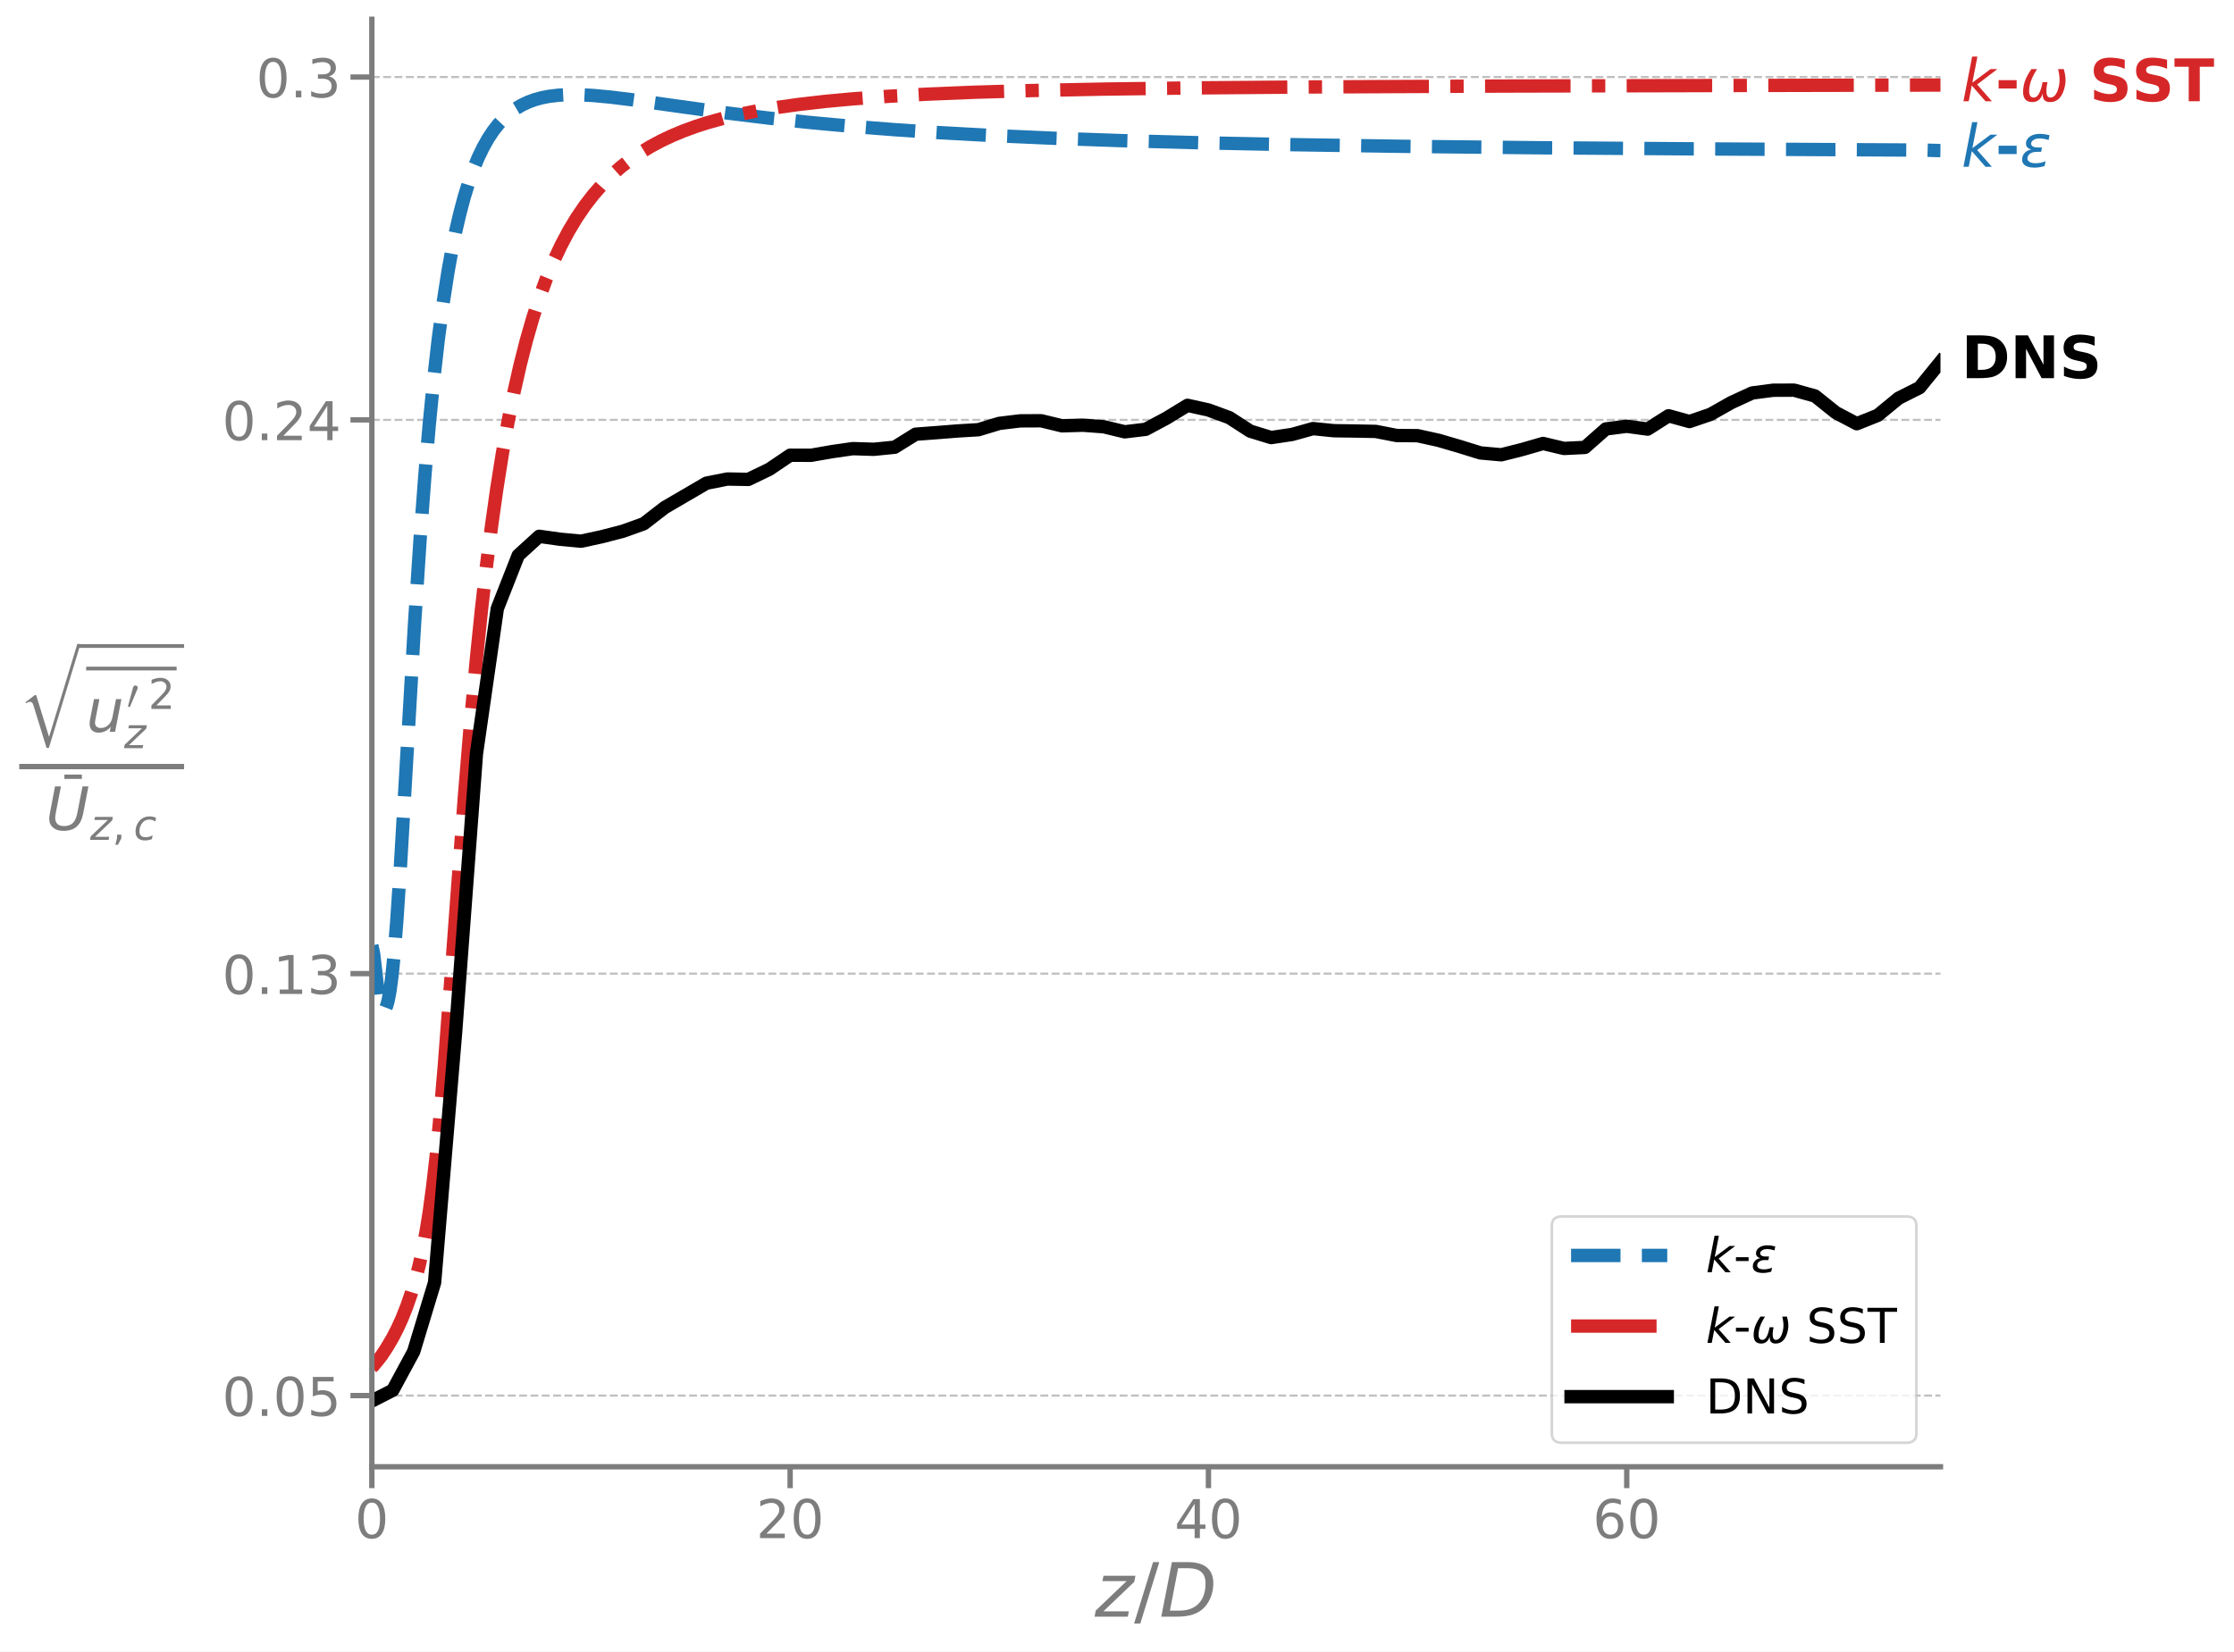
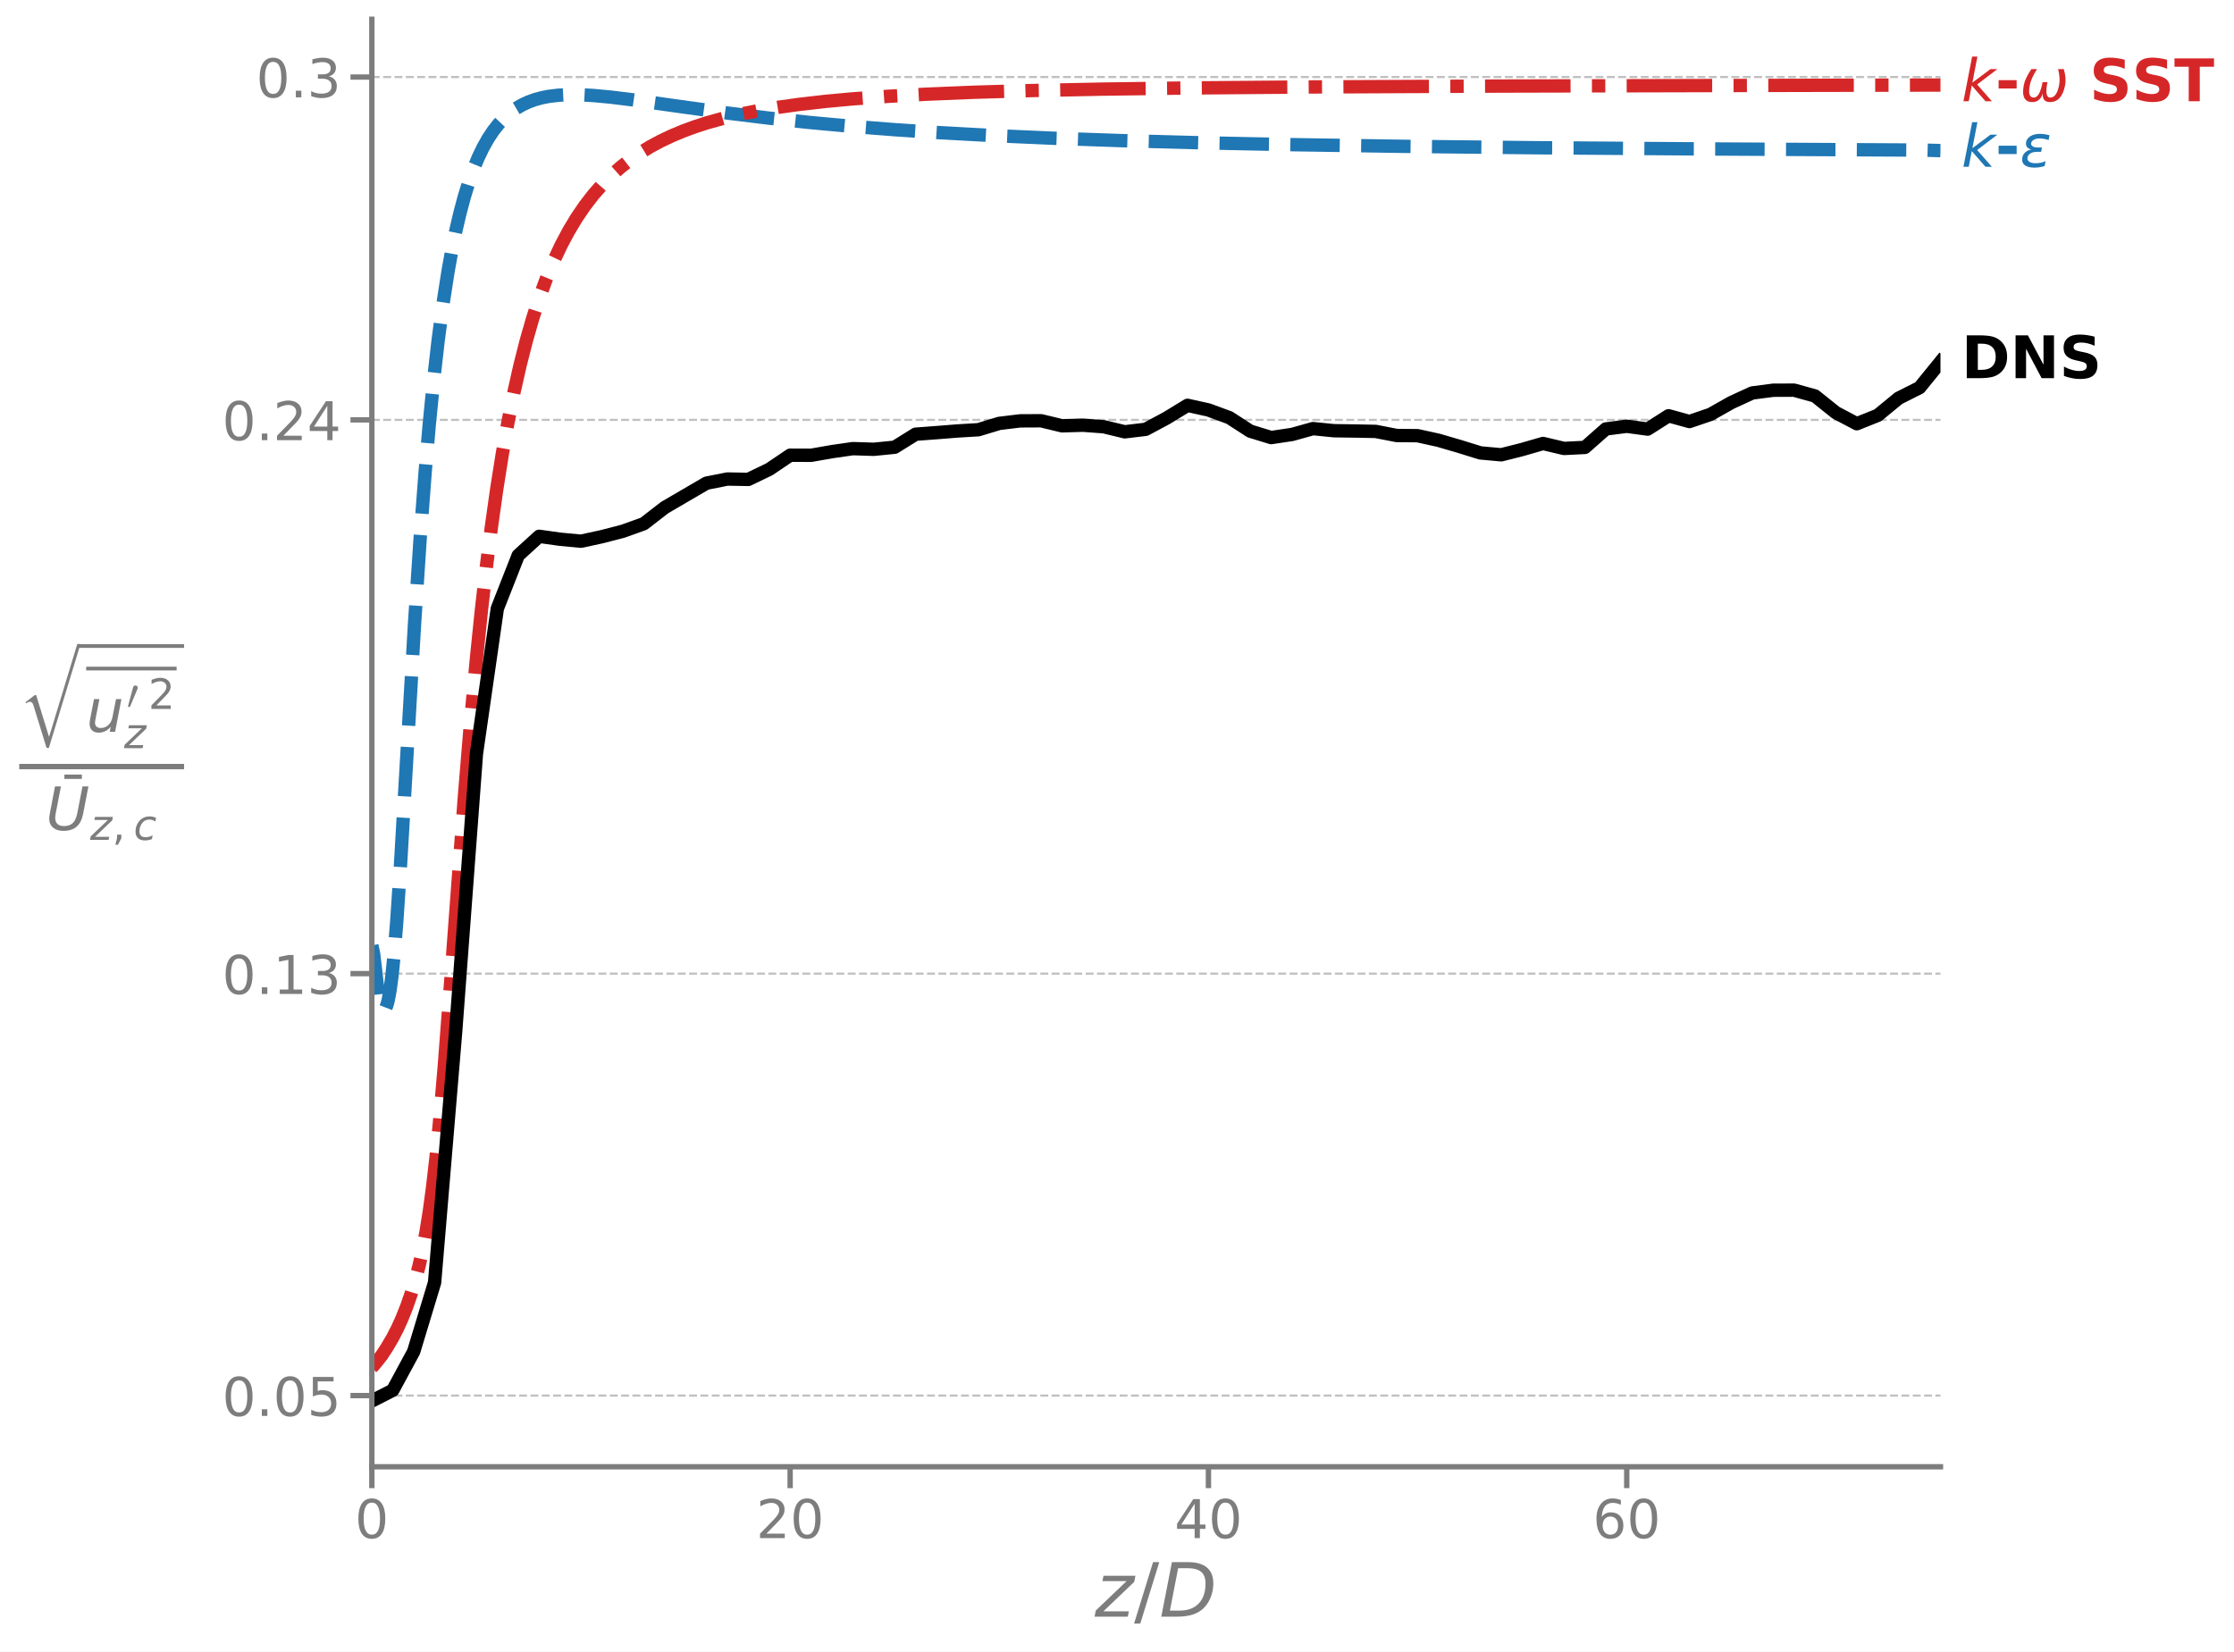
<svg xmlns="http://www.w3.org/2000/svg" xmlns:xlink="http://www.w3.org/1999/xlink" width="836.01pt" height="618.135pt" viewBox="0 0 836.01 618.135" version="1.1">
  <defs>
    <style type="text/css">*{stroke-linejoin: round; stroke-linecap: butt}</style>
  </defs>
  <g id="figure_1">
    <g id="patch_1">
      <path d="M 0 618.135  L 836.01 618.135  L 836.01 0  L 0 0  z " style="fill: #ffffff" />
    </g>
    <g id="axes_1">
      <g id="patch_2">
        <path d="M 139.151 548.98  L 726.164 548.98  L 726.164 7.2  L 139.151 7.2  z " style="fill: #ffffff" />
      </g>
      <g id="matplotlib.axis_1">
        <g id="xtick_1">
          <g id="line2d_1">
            <defs>
-               <path id="mc9330586d1" d="M 0 0  L 0 8  " style="stroke: #7d7d7d; stroke-width: 2" />
-             </defs>
-             <g>
-               <use xlink:href="#mc9330586d1" x="139.151" y="548.98" style="fill: #7d7d7d; stroke: #7d7d7d; stroke-width: 2" />
+               <path id="m4aa874ffdd" d="M 0 0  L 0 8  " style="stroke: #7d7d7d; stroke-width: 2" />
+             </defs>
+             <g>
+               <use xlink:href="#m4aa874ffdd" x="139.151" y="548.98" style="fill: #7d7d7d; stroke: #7d7d7d; stroke-width: 2" />
            </g>
          </g>
          <g id="text_1">
            <g style="fill: #7d7d7d" transform="translate(132.7887 575.6769) scale(0.2 -0.2)">
              <defs>
                <path id="DejaVuSans-30" d="M 2034 4250  Q 1547 4250 1301 3770  Q 1056 3291 1056 2328  Q 1056 1369 1301 889  Q 1547 409 2034 409  Q 2525 409 2770 889  Q 3016 1369 3016 2328  Q 3016 3291 2770 3770  Q 2525 4250 2034 4250  z M 2034 4750  Q 2819 4750 3233 4129  Q 3647 3509 3647 2328  Q 3647 1150 3233 529  Q 2819 -91 2034 -91  Q 1250 -91 836 529  Q 422 1150 422 2328  Q 422 3509 836 4129  Q 1250 4750 2034 4750  z " transform="scale(0.015625)" />
              </defs>
              <use xlink:href="#DejaVuSans-30" />
            </g>
          </g>
        </g>
        <g id="xtick_2">
          <g id="line2d_2">
            <g>
-               <use xlink:href="#mc9330586d1" x="295.688" y="548.98" style="fill: #7d7d7d; stroke: #7d7d7d; stroke-width: 2" />
+               <use xlink:href="#m4aa874ffdd" x="295.688" y="548.98" style="fill: #7d7d7d; stroke: #7d7d7d; stroke-width: 2" />
            </g>
          </g>
          <g id="text_2">
            <g style="fill: #7d7d7d" transform="translate(282.9629 575.6769) scale(0.2 -0.2)">
              <defs>
                <path id="DejaVuSans-32" d="M 1228 531  L 3431 531  L 3431 0  L 469 0  L 469 531  Q 828 903 1448 1529  Q 2069 2156 2228 2338  Q 2531 2678 2651 2914  Q 2772 3150 2772 3378  Q 2772 3750 2511 3984  Q 2250 4219 1831 4219  Q 1534 4219 1204 4116  Q 875 4013 500 3803  L 500 4441  Q 881 4594 1212 4672  Q 1544 4750 1819 4750  Q 2544 4750 2975 4387  Q 3406 4025 3406 3419  Q 3406 3131 3298 2873  Q 3191 2616 2906 2266  Q 2828 2175 2409 1742  Q 1991 1309 1228 531  z " transform="scale(0.015625)" />
              </defs>
              <use xlink:href="#DejaVuSans-32" />
              <use xlink:href="#DejaVuSans-30" x="63.623" />
            </g>
          </g>
        </g>
        <g id="xtick_3">
          <g id="line2d_3">
            <g>
-               <use xlink:href="#mc9330586d1" x="452.224" y="548.98" style="fill: #7d7d7d; stroke: #7d7d7d; stroke-width: 2" />
+               <use xlink:href="#m4aa874ffdd" x="452.224" y="548.98" style="fill: #7d7d7d; stroke: #7d7d7d; stroke-width: 2" />
            </g>
          </g>
          <g id="text_3">
            <g style="fill: #7d7d7d" transform="translate(439.4995 575.6769) scale(0.2 -0.2)">
              <defs>
                <path id="DejaVuSans-34" d="M 2419 4116  L 825 1625  L 2419 1625  L 2419 4116  z M 2253 4666  L 3047 4666  L 3047 1625  L 3713 1625  L 3713 1100  L 3047 1100  L 3047 0  L 2419 0  L 2419 1100  L 313 1100  L 313 1709  L 2253 4666  z " transform="scale(0.015625)" />
              </defs>
              <use xlink:href="#DejaVuSans-34" />
              <use xlink:href="#DejaVuSans-30" x="63.623" />
            </g>
          </g>
        </g>
        <g id="xtick_4">
          <g id="line2d_4">
            <g>
-               <use xlink:href="#mc9330586d1" x="608.761" y="548.98" style="fill: #7d7d7d; stroke: #7d7d7d; stroke-width: 2" />
+               <use xlink:href="#m4aa874ffdd" x="608.761" y="548.98" style="fill: #7d7d7d; stroke: #7d7d7d; stroke-width: 2" />
            </g>
          </g>
          <g id="text_4">
            <g style="fill: #7d7d7d" transform="translate(596.0361 575.6769) scale(0.2 -0.2)">
              <defs>
                <path id="DejaVuSans-36" d="M 2113 2584  Q 1688 2584 1439 2293  Q 1191 2003 1191 1497  Q 1191 994 1439 701  Q 1688 409 2113 409  Q 2538 409 2786 701  Q 3034 994 3034 1497  Q 3034 2003 2786 2293  Q 2538 2584 2113 2584  z M 3366 4563  L 3366 3988  Q 3128 4100 2886 4159  Q 2644 4219 2406 4219  Q 1781 4219 1451 3797  Q 1122 3375 1075 2522  Q 1259 2794 1537 2939  Q 1816 3084 2150 3084  Q 2853 3084 3261 2657  Q 3669 2231 3669 1497  Q 3669 778 3244 343  Q 2819 -91 2113 -91  Q 1303 -91 875 529  Q 447 1150 447 2328  Q 447 3434 972 4092  Q 1497 4750 2381 4750  Q 2619 4750 2861 4703  Q 3103 4656 3366 4563  z " transform="scale(0.015625)" />
              </defs>
              <use xlink:href="#DejaVuSans-36" />
              <use xlink:href="#DejaVuSans-30" x="63.623" />
            </g>
          </g>
        </g>
        <g id="text_5">
          <g style="fill: #7d7d7d" transform="translate(409.6974 605.1119) scale(0.28 -0.28)">
            <defs>
              <path id="DejaVuSans-Oblique-7a" d="M 744 3500  L 3475 3500  L 3372 2975  L 738 459  L 2913 459  L 2822 0  L -19 0  L 84 525  L 2719 3041  L 653 3041  L 744 3500  z " transform="scale(0.015625)" />
              <path id="DejaVuSans-2f" d="M 1625 4666  L 2156 4666  L 531 -594  L 0 -594  L 1625 4666  z " transform="scale(0.015625)" />
              <path id="DejaVuSans-Oblique-44" d="M 1081 4666  L 2438 4666  Q 3519 4666 4070 4208  Q 4622 3750 4622 2847  Q 4622 2250 4412 1698  Q 4203 1147 3834 769  Q 3463 381 2891 190  Q 2319 0 1538 0  L 172 0  L 1081 4666  z M 1613 4147  L 909 519  L 1734 519  Q 2794 519 3375 1128  Q 3956 1738 3956 2847  Q 3956 3519 3581 3833  Q 3206 4147 2406 4147  L 1613 4147  z " transform="scale(0.015625)" />
            </defs>
            <use xlink:href="#DejaVuSans-Oblique-7a" transform="translate(0 0.09375)" />
            <use xlink:href="#DejaVuSans-2f" transform="translate(52.49023 0.09375)" />
            <use xlink:href="#DejaVuSans-Oblique-44" transform="translate(86.18164 0.09375)" />
          </g>
        </g>
      </g>
      <g id="matplotlib.axis_2">
        <g id="ytick_1">
          <g id="line2d_5">
-             <path d="M 139.151 522.343  L 726.164 522.343  " clip-path="url(#p3c93210f0d)" style="fill: none; stroke-dasharray: 2.96,1.28; stroke-dashoffset: 0; stroke: #b0b0b0; stroke-opacity: 0.8; stroke-width: 0.8" />
+             <path d="M 139.151 522.343  L 726.164 522.343  " clip-path="url(#p7aa53837a3)" style="fill: none; stroke-dasharray: 2.96,1.28; stroke-dashoffset: 0; stroke: #b0b0b0; stroke-opacity: 0.8; stroke-width: 0.8" />
          </g>
          <g id="line2d_6">
            <defs>
-               <path id="me31b2165c9" d="M 0 0  L -8 0  " style="stroke: #7d7d7d; stroke-width: 2" />
-             </defs>
-             <g>
-               <use xlink:href="#me31b2165c9" x="139.151" y="522.343" style="fill: #7d7d7d; stroke: #7d7d7d; stroke-width: 2" />
+               <path id="me83757d97f" d="M 0 0  L -8 0  " style="stroke: #7d7d7d; stroke-width: 2" />
+             </defs>
+             <g>
+               <use xlink:href="#me83757d97f" x="139.151" y="522.343" style="fill: #7d7d7d; stroke: #7d7d7d; stroke-width: 2" />
            </g>
          </g>
          <g id="text_6">
            <g style="fill: #7d7d7d" transform="translate(83.12 529.9417) scale(0.2 -0.2)">
              <defs>
                <path id="DejaVuSans-2e" d="M 684 794  L 1344 794  L 1344 0  L 684 0  L 684 794  z " transform="scale(0.015625)" />
                <path id="DejaVuSans-35" d="M 691 4666  L 3169 4666  L 3169 4134  L 1269 4134  L 1269 2991  Q 1406 3038 1543 3061  Q 1681 3084 1819 3084  Q 2600 3084 3056 2656  Q 3513 2228 3513 1497  Q 3513 744 3044 326  Q 2575 -91 1722 -91  Q 1428 -91 1123 -41  Q 819 9 494 109  L 494 744  Q 775 591 1075 516  Q 1375 441 1709 441  Q 2250 441 2565 725  Q 2881 1009 2881 1497  Q 2881 1984 2565 2268  Q 2250 2553 1709 2553  Q 1456 2553 1204 2497  Q 953 2441 691 2322  L 691 4666  z " transform="scale(0.015625)" />
              </defs>
              <use xlink:href="#DejaVuSans-30" />
              <use xlink:href="#DejaVuSans-2e" x="63.623" />
              <use xlink:href="#DejaVuSans-30" x="95.41" />
              <use xlink:href="#DejaVuSans-35" x="159.033" />
            </g>
          </g>
        </g>
        <g id="ytick_2">
          <g id="line2d_7">
-             <path d="M 139.151 364.42  L 726.164 364.42  " clip-path="url(#p3c93210f0d)" style="fill: none; stroke-dasharray: 2.96,1.28; stroke-dashoffset: 0; stroke: #b0b0b0; stroke-opacity: 0.8; stroke-width: 0.8" />
+             <path d="M 139.151 364.42  L 726.164 364.42  " clip-path="url(#p7aa53837a3)" style="fill: none; stroke-dasharray: 2.96,1.28; stroke-dashoffset: 0; stroke: #b0b0b0; stroke-opacity: 0.8; stroke-width: 0.8" />
          </g>
          <g id="line2d_8">
            <g>
-               <use xlink:href="#me31b2165c9" x="139.151" y="364.42" style="fill: #7d7d7d; stroke: #7d7d7d; stroke-width: 2" />
+               <use xlink:href="#me83757d97f" x="139.151" y="364.42" style="fill: #7d7d7d; stroke: #7d7d7d; stroke-width: 2" />
            </g>
          </g>
          <g id="text_7">
            <g style="fill: #7d7d7d" transform="translate(83.12 372.0189) scale(0.2 -0.2)">
              <defs>
                <path id="DejaVuSans-31" d="M 794 531  L 1825 531  L 1825 4091  L 703 3866  L 703 4441  L 1819 4666  L 2450 4666  L 2450 531  L 3481 531  L 3481 0  L 794 0  L 794 531  z " transform="scale(0.015625)" />
                <path id="DejaVuSans-33" d="M 2597 2516  Q 3050 2419 3304 2112  Q 3559 1806 3559 1356  Q 3559 666 3084 287  Q 2609 -91 1734 -91  Q 1441 -91 1130 -33  Q 819 25 488 141  L 488 750  Q 750 597 1062 519  Q 1375 441 1716 441  Q 2309 441 2620 675  Q 2931 909 2931 1356  Q 2931 1769 2642 2001  Q 2353 2234 1838 2234  L 1294 2234  L 1294 2753  L 1863 2753  Q 2328 2753 2575 2939  Q 2822 3125 2822 3475  Q 2822 3834 2567 4026  Q 2313 4219 1838 4219  Q 1578 4219 1281 4162  Q 984 4106 628 3988  L 628 4550  Q 988 4650 1302 4700  Q 1616 4750 1894 4750  Q 2613 4750 3031 4423  Q 3450 4097 3450 3541  Q 3450 3153 3228 2886  Q 3006 2619 2597 2516  z " transform="scale(0.015625)" />
              </defs>
              <use xlink:href="#DejaVuSans-30" />
              <use xlink:href="#DejaVuSans-2e" x="63.623" />
              <use xlink:href="#DejaVuSans-31" x="95.41" />
              <use xlink:href="#DejaVuSans-33" x="159.033" />
            </g>
          </g>
        </g>
        <g id="ytick_3">
          <g id="line2d_9">
-             <path d="M 139.151 157.147  L 726.164 157.147  " clip-path="url(#p3c93210f0d)" style="fill: none; stroke-dasharray: 2.96,1.28; stroke-dashoffset: 0; stroke: #b0b0b0; stroke-opacity: 0.8; stroke-width: 0.8" />
+             <path d="M 139.151 157.147  L 726.164 157.147  " clip-path="url(#p7aa53837a3)" style="fill: none; stroke-dasharray: 2.96,1.28; stroke-dashoffset: 0; stroke: #b0b0b0; stroke-opacity: 0.8; stroke-width: 0.8" />
          </g>
          <g id="line2d_10">
            <g>
-               <use xlink:href="#me31b2165c9" x="139.151" y="157.147" style="fill: #7d7d7d; stroke: #7d7d7d; stroke-width: 2" />
+               <use xlink:href="#me83757d97f" x="139.151" y="157.147" style="fill: #7d7d7d; stroke: #7d7d7d; stroke-width: 2" />
            </g>
          </g>
          <g id="text_8">
            <g style="fill: #7d7d7d" transform="translate(83.12 164.7451) scale(0.2 -0.2)">
              <use xlink:href="#DejaVuSans-30" />
              <use xlink:href="#DejaVuSans-2e" x="63.623" />
              <use xlink:href="#DejaVuSans-32" x="95.41" />
              <use xlink:href="#DejaVuSans-34" x="159.033" />
            </g>
          </g>
        </g>
        <g id="ytick_4">
          <g id="line2d_11">
-             <path d="M 139.151 28.834  L 726.164 28.834  " clip-path="url(#p3c93210f0d)" style="fill: none; stroke-dasharray: 2.96,1.28; stroke-dashoffset: 0; stroke: #b0b0b0; stroke-opacity: 0.8; stroke-width: 0.8" />
+             <path d="M 139.151 28.834  L 726.164 28.834  " clip-path="url(#p7aa53837a3)" style="fill: none; stroke-dasharray: 2.96,1.28; stroke-dashoffset: 0; stroke: #b0b0b0; stroke-opacity: 0.8; stroke-width: 0.8" />
          </g>
          <g id="line2d_12">
            <g>
-               <use xlink:href="#me31b2165c9" x="139.151" y="28.834" style="fill: #7d7d7d; stroke: #7d7d7d; stroke-width: 2" />
+               <use xlink:href="#me83757d97f" x="139.151" y="28.834" style="fill: #7d7d7d; stroke: #7d7d7d; stroke-width: 2" />
            </g>
          </g>
          <g id="text_9">
            <g style="fill: #7d7d7d" transform="translate(95.845 36.43283) scale(0.2 -0.2)">
              <use xlink:href="#DejaVuSans-30" />
              <use xlink:href="#DejaVuSans-2e" x="63.623" />
              <use xlink:href="#DejaVuSans-33" x="95.41" />
            </g>
          </g>
        </g>
        <g id="text_10">
          <g style="fill: #7d7d7d" transform="translate(7.2 294.09) scale(0.32 -0.32)">
            <defs>
              <path id="STIXSizeOneSym-Regular-221a" d="M 6970 9933  L 3373 -1888  L 3104 -1888  L 1626 2918  Q 1555 3149 1465 3251  Q 1376 3354 1229 3354  Q 1011 3354 794 3181  L 717 3309  L 1766 4115  L 1926 4115  L 3379 -602  L 3405 -602  L 6605 9933  L 6970 9933  z " transform="scale(0.015625)" />
              <path id="DejaVuSans-Oblique-75" d="M 428 1388  L 838 3500  L 1416 3500  L 1006 1409  Q 975 1256 961 1147  Q 947 1038 947 966  Q 947 700 1109 554  Q 1272 409 1569 409  Q 2031 409 2368 721  Q 2706 1034 2809 1563  L 3194 3500  L 3769 3500  L 3091 0  L 2516 0  L 2631 550  Q 2388 244 2052 76  Q 1716 -91 1338 -91  Q 878 -91 622 161  Q 366 413 366 863  Q 366 956 381 1097  Q 397 1238 428 1388  z " transform="scale(0.015625)" />
              <path id="Cmsy10-30" d="M 225 347  Q 184 359 184 409  L 966 3316  Q 1003 3434 1093 3506  Q 1184 3578 1300 3578  Q 1450 3578 1564 3479  Q 1678 3381 1678 3231  Q 1678 3166 1644 3084  L 488 319  Q 466 275 428 275  Q 394 275 320 306  Q 247 338 225 347  z " transform="scale(0.015625)" />
              <path id="DejaVuSans-304" d="M -2522 4769  L -653 4769  L -653 4306  L -2522 4306  L -2522 4769  z " transform="scale(0.015625)" />
              <path id="DejaVuSans-Oblique-55" d="M 991 4666  L 1625 4666  L 1075 1831  Q 1041 1641 1027 1517  Q 1013 1394 1013 1300  Q 1013 869 1253 645  Q 1494 422 1959 422  Q 2563 422 2898 753  Q 3234 1084 3378 1831  L 3928 4666  L 4563 4666  L 4000 1753  Q 3816 809 3300 359  Q 2784 -91 1888 -91  Q 1188 -91 780 261  Q 372 613 372 1216  Q 372 1325 387 1461  Q 403 1597 434 1753  L 991 4666  z " transform="scale(0.015625)" />
              <path id="DejaVuSans-2c" d="M 750 794  L 1409 794  L 1409 256  L 897 -744  L 494 -744  L 750 256  L 750 794  z " transform="scale(0.015625)" />
              <path id="DejaVuSans-Oblique-63" d="M 3431 3366  L 3316 2797  Q 3109 2947 2876 3022  Q 2644 3097 2394 3097  Q 2119 3097 1870 3000  Q 1622 2903 1453 2725  Q 1184 2453 1037 2087  Q 891 1722 891 1331  Q 891 859 1127 628  Q 1363 397 1844 397  Q 2081 397 2348 469  Q 2616 541 2906 684  L 2797 116  Q 2547 13 2283 -39  Q 2019 -91 1741 -91  Q 1044 -91 669 257  Q 294 606 294 1253  Q 294 1797 489 2255  Q 684 2713 1069 3078  Q 1331 3328 1684 3456  Q 2038 3584 2456 3584  Q 2700 3584 2940 3529  Q 3181 3475 3431 3366  z " transform="scale(0.015625)" />
            </defs>
            <use xlink:href="#STIXSizeOneSym-Regular-221a" transform="translate(0 63.70938) scale(0.657838)" />
            <use xlink:href="#DejaVuSans-Oblique-75" transform="translate(78.27748 63.08594) scale(0.7)" />
            <use xlink:href="#Cmsy10-30" transform="translate(125.769 89.88281) scale(0.49)" />
            <use xlink:href="#DejaVuSans-Oblique-7a" transform="translate(122.6427 43.94531) scale(0.49)" />
            <use xlink:href="#DejaVuSans-32" transform="translate(150.9469 89.88281) scale(0.49)" />
            <use xlink:href="#DejaVuSans-304" transform="translate(80.38696 -39.10156) scale(0.7)" />
            <use xlink:href="#DejaVuSans-Oblique-55" transform="translate(31 -51.79219) scale(0.7)" />
            <use xlink:href="#DejaVuSans-Oblique-7a" transform="translate(82.90527 -63.27656) scale(0.49)" />
            <use xlink:href="#DejaVuSans-2c" transform="translate(108.6255 -63.27656) scale(0.49)" />
            <use xlink:href="#DejaVuSans-Oblique-63" transform="translate(133.7476 -63.27656) scale(0.49)" />
            <path d="M 69.527 161.25  L 69.527 165.625  L 192.786 165.625  L 192.786 161.25  L 69.527 161.25  z " />
            <path d="M 78.277 134.875  L 78.277 139.25  L 184.036 139.25  L 184.036 134.875  L 78.277 134.875  z " />
            <path d="M 0 19.306  L 0 25.556  L 192.786 25.556  L 192.786 19.306  L 0 19.306  z " />
          </g>
        </g>
      </g>
      <g id="line2d_13">
-         <path d="M 139.151 353.858  L 139.826 357.113  L 140.531 363.099  L 141.648 372.963  L 142.234 376.092  L 142.636 377.345  L 143.047 377.957  L 143.68 378.196  L 143.896 378.054  L 144.335 377.351  L 144.783 376.191  L 145.241 374.515  L 145.948 370.761  L 146.678 365.277  L 147.432 357.853  L 148.477 344.883  L 149.85 324.184  L 151.902 288.991  L 155.12 233.641  L 157.227 201.542  L 159.091 176.809  L 160.658 158.659  L 162.294 142.076  L 164.004 127.078  L 165.791 113.62  L 167.657 101.639  L 169.111 93.565  L 170.614 86.229  L 172.167 79.587  L 173.772 73.593  L 175.431 68.206  L 177.144 63.383  L 178.915 59.084  L 180.745 55.269  L 182.636 51.902  L 184.59 48.948  L 186.61 46.373  L 188.696 44.147  L 190.853 42.239  L 193.081 40.622  L 195.384 39.272  L 197.763 38.163  L 200.222 37.273  L 202.763 36.582  L 205.388 36.069  L 209.026 35.633  L 212.826 35.443  L 216.797 35.465  L 222.01 35.74  L 228.655 36.363  L 236.979 37.392  L 252.819 39.628  L 272.496 42.342  L 287.854 44.222  L 302.834 45.824  L 319.185 47.323  L 334.822 48.539  L 351.479 49.639  L 372.279 50.774  L 394.981 51.771  L 419.76 52.636  L 450.355 53.464  L 484.116 54.154  L 525.741 54.777  L 577.107 55.314  L 640.662 55.755  L 719.613 56.177  L 726.164 56.365  L 726.164 56.365  " clip-path="url(#p3c93210f0d)" style="fill: none; stroke-dasharray: 18.5,8; stroke-dashoffset: 0; stroke: #1f77b4; stroke-width: 5" />
+         <path d="M 139.151 353.858  L 139.826 357.113  L 140.531 363.099  L 141.648 372.963  L 142.234 376.092  L 142.636 377.345  L 143.047 377.957  L 143.68 378.196  L 143.896 378.054  L 144.335 377.351  L 144.783 376.191  L 145.241 374.515  L 145.948 370.761  L 146.678 365.277  L 147.432 357.853  L 148.477 344.883  L 149.85 324.184  L 151.902 288.991  L 155.12 233.641  L 157.227 201.542  L 159.091 176.809  L 160.658 158.659  L 162.294 142.076  L 164.004 127.078  L 165.791 113.62  L 167.657 101.639  L 169.111 93.565  L 170.614 86.229  L 172.167 79.587  L 173.772 73.593  L 175.431 68.206  L 177.144 63.383  L 178.915 59.084  L 180.745 55.269  L 182.636 51.902  L 184.59 48.948  L 186.61 46.373  L 188.696 44.147  L 190.853 42.239  L 193.081 40.622  L 195.384 39.272  L 197.763 38.163  L 200.222 37.273  L 202.763 36.582  L 205.388 36.069  L 209.026 35.633  L 212.826 35.443  L 216.797 35.465  L 222.01 35.74  L 228.655 36.363  L 236.979 37.392  L 252.819 39.628  L 272.496 42.342  L 287.854 44.222  L 302.834 45.824  L 319.185 47.323  L 334.822 48.539  L 351.479 49.639  L 372.279 50.774  L 394.981 51.771  L 419.76 52.636  L 450.355 53.464  L 484.116 54.154  L 525.741 54.777  L 577.107 55.314  L 640.662 55.755  L 719.613 56.177  L 726.164 56.365  L 726.164 56.365  " clip-path="url(#p7aa53837a3)" style="fill: none; stroke-dasharray: 18.5,8; stroke-dashoffset: 0; stroke: #1f77b4; stroke-width: 5" />
      </g>
      <g id="line2d_14">
-         <path d="M 139.151 511.687  L 139.655 511.257  L 141.457 509.077  L 142.841 507.299  L 144.783 504.35  L 146.927 500.705  L 148.746 497.173  L 150.42 493.477  L 152.208 488.981  L 153.79 484.45  L 155.461 478.956  L 156.866 473.587  L 158.333 466.969  L 159.476 460.873  L 160.658 453.488  L 161.878 444.479  L 163.14 433.519  L 164.444 420.359  L 166.25 399.28  L 168.621 368.021  L 173.772 298.433  L 175.996 271.506  L 178.318 246.265  L 180.128 228.641  L 181.999 212.194  L 183.932 196.923  L 185.929 182.802  L 187.993 169.784  L 190.126 157.808  L 192.33 146.809  L 194.608 136.721  L 196.961 127.478  L 199.393 119.017  L 201.906 111.278  L 204.503 104.201  L 207.187 97.735  L 209.96 91.829  L 212.826 86.436  L 215.788 81.513  L 218.848 77.021  L 222.01 72.922  L 225.278 69.184  L 228.655 65.775  L 232.144 62.668  L 235.75 59.836  L 239.476 57.255  L 243.327 54.905  L 247.306 52.764  L 251.418 50.816  L 255.667 49.042  L 260.058 47.429  L 264.595 45.961  L 270.881 44.211  L 277.448 42.67  L 284.309 41.315  L 291.477 40.125  L 298.965 39.08  L 308.799 37.953  L 319.185 36.997  L 332.422 36.043  L 346.557 35.262  L 364.265 34.532  L 386.234 33.886  L 413.36 33.343  L 446.805 32.904  L 492.081 32.536  L 562.479 32.21  L 669.706 31.951  L 726.164 31.826  L 726.164 31.826  " clip-path="url(#p3c93210f0d)" style="fill: none; stroke-dasharray: 32,8,5,8; stroke-dashoffset: 0; stroke: #d62728; stroke-width: 5" />
+         <path d="M 139.151 511.687  L 139.655 511.257  L 141.457 509.077  L 142.841 507.299  L 144.783 504.35  L 146.927 500.705  L 148.746 497.173  L 150.42 493.477  L 152.208 488.981  L 153.79 484.45  L 155.461 478.956  L 156.866 473.587  L 158.333 466.969  L 159.476 460.873  L 160.658 453.488  L 161.878 444.479  L 163.14 433.519  L 164.444 420.359  L 166.25 399.28  L 168.621 368.021  L 173.772 298.433  L 175.996 271.506  L 178.318 246.265  L 180.128 228.641  L 181.999 212.194  L 183.932 196.923  L 185.929 182.802  L 187.993 169.784  L 190.126 157.808  L 192.33 146.809  L 194.608 136.721  L 196.961 127.478  L 199.393 119.017  L 201.906 111.278  L 204.503 104.201  L 207.187 97.735  L 209.96 91.829  L 212.826 86.436  L 215.788 81.513  L 218.848 77.021  L 222.01 72.922  L 225.278 69.184  L 228.655 65.775  L 232.144 62.668  L 235.75 59.836  L 239.476 57.255  L 243.327 54.905  L 247.306 52.764  L 251.418 50.816  L 255.667 49.042  L 260.058 47.429  L 264.595 45.961  L 270.881 44.211  L 277.448 42.67  L 284.309 41.315  L 291.477 40.125  L 298.965 39.08  L 308.799 37.953  L 319.185 36.997  L 332.422 36.043  L 346.557 35.262  L 364.265 34.532  L 386.234 33.886  L 413.36 33.343  L 446.805 32.904  L 492.081 32.536  L 562.479 32.21  L 669.706 31.951  L 726.164 31.826  L 726.164 31.826  " clip-path="url(#p7aa53837a3)" style="fill: none; stroke-dasharray: 32,8,5,8; stroke-dashoffset: 0; stroke: #d62728; stroke-width: 5" />
      </g>
      <g id="line2d_15">
-         <path d="M 139.151 524.354  L 146.978 520.352  L 154.805 505.878  L 162.632 480.036  L 170.459 386.81  L 178.285 282.185  L 186.112 227.762  L 193.939 207.86  L 201.766 200.729  L 209.593 201.825  L 217.42 202.565  L 225.246 200.868  L 233.073 198.838  L 240.9 196.034  L 248.727 189.971  L 256.554 185.403  L 264.381 180.838  L 272.207 179.286  L 280.034 179.434  L 287.861 175.664  L 295.688 170.38  L 303.515 170.406  L 311.342 169.04  L 319.168 167.911  L 326.995 168.165  L 334.822 167.383  L 342.649 162.513  L 350.476 161.927  L 358.303 161.305  L 366.129 160.835  L 373.956 158.464  L 381.783 157.52  L 389.61 157.48  L 397.437 159.374  L 405.264 159.148  L 413.09 159.728  L 420.917 161.619  L 428.744 160.683  L 436.571 156.485  L 444.398 151.707  L 452.224 153.44  L 460.051 156.319  L 467.878 161.381  L 475.705 163.772  L 483.532 162.603  L 491.359 160.419  L 499.185 161.206  L 507.012 161.317  L 514.839 161.472  L 522.666 162.998  L 530.493 163.07  L 538.32 164.796  L 546.146 167.08  L 553.973 169.511  L 561.8 170.221  L 569.627 168.243  L 577.454 165.984  L 585.281 167.847  L 593.107 167.456  L 600.934 160.551  L 608.761 159.54  L 616.588 160.597  L 624.415 155.615  L 632.242 157.775  L 640.068 155.099  L 647.895 150.679  L 655.722 147.076  L 663.549 146.057  L 671.376 146.027  L 679.203 148.2  L 687.029 154.463  L 694.856 158.586  L 702.683 155.46  L 710.51 149.034  L 718.337 145.096  L 726.164 135.473  " clip-path="url(#p3c93210f0d)" style="fill: none; stroke: #000000; stroke-width: 5; stroke-linecap: square" />
+         <path d="M 139.151 524.354  L 146.978 520.352  L 154.805 505.878  L 162.632 480.036  L 170.459 386.81  L 178.285 282.185  L 186.112 227.762  L 193.939 207.86  L 201.766 200.729  L 209.593 201.825  L 217.42 202.565  L 225.246 200.868  L 233.073 198.838  L 240.9 196.034  L 248.727 189.971  L 256.554 185.403  L 264.381 180.838  L 272.207 179.286  L 280.034 179.434  L 287.861 175.664  L 295.688 170.38  L 303.515 170.406  L 311.342 169.04  L 319.168 167.911  L 326.995 168.165  L 334.822 167.383  L 342.649 162.513  L 350.476 161.927  L 358.303 161.305  L 366.129 160.835  L 373.956 158.464  L 381.783 157.52  L 389.61 157.48  L 397.437 159.374  L 405.264 159.148  L 413.09 159.728  L 420.917 161.619  L 428.744 160.683  L 436.571 156.485  L 444.398 151.707  L 452.224 153.44  L 460.051 156.319  L 467.878 161.381  L 475.705 163.772  L 483.532 162.603  L 491.359 160.419  L 499.185 161.206  L 507.012 161.317  L 514.839 161.472  L 522.666 162.998  L 530.493 163.07  L 538.32 164.796  L 546.146 167.08  L 553.973 169.511  L 561.8 170.221  L 569.627 168.243  L 577.454 165.984  L 585.281 167.847  L 593.107 167.456  L 600.934 160.551  L 608.761 159.54  L 616.588 160.597  L 624.415 155.615  L 632.242 157.775  L 640.068 155.099  L 647.895 150.679  L 655.722 147.076  L 663.549 146.057  L 671.376 146.027  L 679.203 148.2  L 687.029 154.463  L 694.856 158.586  L 702.683 155.46  L 710.51 149.034  L 718.337 145.096  L 726.164 135.473  " clip-path="url(#p7aa53837a3)" style="fill: none; stroke: #000000; stroke-width: 5; stroke-linecap: square" />
      </g>
      <g id="patch_3">
        <path d="M 139.151 548.98  L 139.151 7.2  " style="fill: none; stroke: #7d7d7d; stroke-width: 2; stroke-linejoin: miter; stroke-linecap: square" />
      </g>
      <g id="patch_4">
        <path d="M 139.151 548.98  L 726.164 548.98  " style="fill: none; stroke: #7d7d7d; stroke-width: 2; stroke-linejoin: miter; stroke-linecap: square" />
      </g>
      <g id="text_11">
        <g style="fill: #1f77b4" transform="translate(733.9904 62.43604) scale(0.22 -0.22)">
          <defs>
            <path id="DejaVuSans-Oblique-6b" d="M 1172 4863  L 1747 4863  L 1197 2028  L 3169 3500  L 3916 3500  L 1716 1825  L 3322 0  L 2625 0  L 1131 1709  L 800 0  L 225 0  L 1172 4863  z " transform="scale(0.015625)" />
            <path id="DejaVuSans-Bold-2d" d="M 347 2297  L 2309 2297  L 2309 1388  L 347 1388  L 347 2297  z " transform="scale(0.015625)" />
            <path id="DejaVuSans-Oblique-3b5" d="M 1263 1888  Q 925 1963 778 2166  Q 669 2309 669 2503  Q 669 3034 1175 3344  Q 1575 3588 2188 3588  Q 2425 3588 2684 3550  Q 2944 3513 3234 3438  L 3134 2916  Q 2847 3006 2606 3047  Q 2359 3088 2138 3088  Q 1766 3088 1522 2944  Q 1228 2772 1228 2522  Q 1228 2356 1381 2241  Q 1563 2103 1925 2103  L 2409 2103  L 2319 1628  L 1856 1628  Q 1425 1628 1172 1469  Q 828 1253 828 916  Q 828 703 1013 563  Q 1244 388 1716 388  Q 2006 388 2284 444  Q 2563 503 2806 619  L 2700 84  Q 2403 -3 2131 -47  Q 1859 -91 1609 -91  Q 866 -91 516 194  Q 250 413 250 781  Q 250 1278 600 1584  Q 859 1813 1263 1888  z " transform="scale(0.015625)" />
          </defs>
          <use xlink:href="#DejaVuSans-Oblique-6b" transform="translate(0 0.015625)" />
          <use xlink:href="#DejaVuSans-Bold-2d" transform="translate(57.91016 0.015625)" />
          <use xlink:href="#DejaVuSans-Oblique-3b5" transform="translate(99.41406 0.015625)" />
        </g>
      </g>
      <g id="text_12">
        <g style="fill: #d62728" transform="translate(733.9904 37.89699) scale(0.22 -0.22)">
          <defs>
            <path id="DejaVuSans-Oblique-3c9" d="M 1369 -91  Q 72 -91 434 1766  Q 575 2500 1256 3500  L 1875 3500  Q 1231 2500 1088 1750  Q 819 397 1519 397  Q 2166 397 2478 2078  L 3009 2078  Q 2669 388 3316 397  Q 4013 403 4275 1750  Q 4419 2500 4169 3500  L 4788 3500  Q 5075 2500 4934 1766  Q 4578 -94 3278 -91  Q 2428 -88 2503 844  Q 2194 -91 1369 -91  z " transform="scale(0.015625)" />
            <path id="DejaVuSans-Bold-20" transform="scale(0.015625)" />
            <path id="DejaVuSans-Bold-53" d="M 3834 4519  L 3834 3531  Q 3450 3703 3084 3790  Q 2719 3878 2394 3878  Q 1963 3878 1756 3759  Q 1550 3641 1550 3391  Q 1550 3203 1689 3098  Q 1828 2994 2194 2919  L 2706 2816  Q 3484 2659 3812 2340  Q 4141 2022 4141 1434  Q 4141 663 3683 286  Q 3225 -91 2284 -91  Q 1841 -91 1394 -6  Q 947 78 500 244  L 500 1259  Q 947 1022 1364 901  Q 1781 781 2169 781  Q 2563 781 2772 912  Q 2981 1044 2981 1288  Q 2981 1506 2839 1625  Q 2697 1744 2272 1838  L 1806 1941  Q 1106 2091 782 2419  Q 459 2747 459 3303  Q 459 4000 909 4375  Q 1359 4750 2203 4750  Q 2588 4750 2994 4692  Q 3400 4634 3834 4519  z " transform="scale(0.015625)" />
            <path id="DejaVuSans-Bold-54" d="M 31 4666  L 4331 4666  L 4331 3756  L 2784 3756  L 2784 0  L 1581 0  L 1581 3756  L 31 3756  L 31 4666  z " transform="scale(0.015625)" />
          </defs>
          <use xlink:href="#DejaVuSans-Oblique-6b" transform="translate(0 0.015625)" />
          <use xlink:href="#DejaVuSans-Bold-2d" transform="translate(57.91016 0.015625)" />
          <use xlink:href="#DejaVuSans-Oblique-3c9" transform="translate(99.41406 0.015625)" />
          <use xlink:href="#DejaVuSans-Bold-20" transform="translate(183.1543 0.015625)" />
          <use xlink:href="#DejaVuSans-Bold-53" transform="translate(217.9688 0.015625)" />
          <use xlink:href="#DejaVuSans-Bold-53" transform="translate(289.9902 0.015625)" />
          <use xlink:href="#DejaVuSans-Bold-54" transform="translate(362.0117 0.015625)" />
        </g>
      </g>
      <g id="text_13">
        <g transform="translate(733.9904 141.5436) scale(0.22 -0.22)">
          <defs>
            <path id="DejaVuSans-Bold-44" d="M 1791 3756  L 1791 909  L 2222 909  Q 2959 909 3348 1275  Q 3738 1641 3738 2338  Q 3738 3031 3350 3393  Q 2963 3756 2222 3756  L 1791 3756  z M 588 4666  L 1856 4666  Q 2919 4666 3439 4514  Q 3959 4363 4331 4000  Q 4659 3684 4818 3271  Q 4978 2859 4978 2338  Q 4978 1809 4818 1395  Q 4659 981 4331 666  Q 3956 303 3431 151  Q 2906 0 1856 0  L 588 0  L 588 4666  z " transform="scale(0.015625)" />
            <path id="DejaVuSans-Bold-4e" d="M 588 4666  L 1931 4666  L 3628 1466  L 3628 4666  L 4769 4666  L 4769 0  L 3425 0  L 1728 3200  L 1728 0  L 588 0  L 588 4666  z " transform="scale(0.015625)" />
          </defs>
          <use xlink:href="#DejaVuSans-Bold-44" />
          <use xlink:href="#DejaVuSans-Bold-4e" x="83.008" />
          <use xlink:href="#DejaVuSans-Bold-53" x="166.699" />
        </g>
      </g>
-       <g id="legend_1">
-         <g id="patch_5">
-           <path d="M 584.324 539.98  L 713.564 539.98  Q 717.164 539.98 717.164 536.38  L 717.164 458.918  Q 717.164 455.318 713.564 455.318  L 584.324 455.318  Q 580.724 455.318 580.724 458.918  L 580.724 536.38  Q 580.724 539.98 584.324 539.98  z " style="fill: #ffffff; opacity: 0.8; stroke: #cccccc; stroke-linejoin: miter" />
-         </g>
-         <g id="line2d_16">
-           <path d="M 587.924 469.895  L 605.924 469.895  L 623.924 469.895  " style="fill: none; stroke-dasharray: 18.5,8; stroke-dashoffset: 0; stroke: #1f77b4; stroke-width: 5" />
-         </g>
-         <g id="text_14">
-           <g transform="translate(638.3236 476.1953) scale(0.18 -0.18)">
-             <defs>
-               <path id="DejaVuSans-2d" d="M 313 2009  L 1997 2009  L 1997 1497  L 313 1497  L 313 2009  z " transform="scale(0.015625)" />
-             </defs>
-             <use xlink:href="#DejaVuSans-Oblique-6b" transform="translate(0 0.015625)" />
-             <use xlink:href="#DejaVuSans-2d" transform="translate(57.91016 0.015625)" />
-             <use xlink:href="#DejaVuSans-Oblique-3b5" transform="translate(93.99414 0.015625)" />
-           </g>
-         </g>
-         <g id="line2d_17">
-           <path d="M 587.924 496.316  L 605.924 496.316  L 623.924 496.316  " style="fill: none; stroke-dasharray: 32,8,5,8; stroke-dashoffset: 0; stroke: #d62728; stroke-width: 5" />
-         </g>
-         <g id="text_15">
-           <g transform="translate(638.3236 502.6159) scale(0.18 -0.18)">
-             <defs>
-               <path id="DejaVuSans-20" transform="scale(0.015625)" />
-               <path id="DejaVuSans-53" d="M 3425 4513  L 3425 3897  Q 3066 4069 2747 4153  Q 2428 4238 2131 4238  Q 1616 4238 1336 4038  Q 1056 3838 1056 3469  Q 1056 3159 1242 3001  Q 1428 2844 1947 2747  L 2328 2669  Q 3034 2534 3370 2195  Q 3706 1856 3706 1288  Q 3706 609 3251 259  Q 2797 -91 1919 -91  Q 1588 -91 1214 -16  Q 841 59 441 206  L 441 856  Q 825 641 1194 531  Q 1563 422 1919 422  Q 2459 422 2753 634  Q 3047 847 3047 1241  Q 3047 1584 2836 1778  Q 2625 1972 2144 2069  L 1759 2144  Q 1053 2284 737 2584  Q 422 2884 422 3419  Q 422 4038 858 4394  Q 1294 4750 2059 4750  Q 2388 4750 2728 4690  Q 3069 4631 3425 4513  z " transform="scale(0.015625)" />
-               <path id="DejaVuSans-54" d="M -19 4666  L 3928 4666  L 3928 4134  L 2272 4134  L 2272 0  L 1638 0  L 1638 4134  L -19 4134  L -19 4666  z " transform="scale(0.015625)" />
-             </defs>
-             <use xlink:href="#DejaVuSans-Oblique-6b" transform="translate(0 0.015625)" />
-             <use xlink:href="#DejaVuSans-2d" transform="translate(57.91016 0.015625)" />
-             <use xlink:href="#DejaVuSans-Oblique-3c9" transform="translate(93.99414 0.015625)" />
-             <use xlink:href="#DejaVuSans-20" transform="translate(177.7344 0.015625)" />
-             <use xlink:href="#DejaVuSans-53" transform="translate(209.5215 0.015625)" />
-             <use xlink:href="#DejaVuSans-53" transform="translate(272.998 0.015625)" />
-             <use xlink:href="#DejaVuSans-54" transform="translate(336.4746 0.015625)" />
-           </g>
-         </g>
-         <g id="line2d_18">
-           <path d="M 587.924 522.737  L 605.924 522.737  L 623.924 522.737  " style="fill: none; stroke: #000000; stroke-width: 5; stroke-linecap: square" />
-         </g>
-         <g id="text_16">
-           <g transform="translate(638.3236 529.0366) scale(0.18 -0.18)">
-             <defs>
-               <path id="DejaVuSans-44" d="M 1259 4147  L 1259 519  L 2022 519  Q 2988 519 3436 956  Q 3884 1394 3884 2338  Q 3884 3275 3436 3711  Q 2988 4147 2022 4147  L 1259 4147  z M 628 4666  L 1925 4666  Q 3281 4666 3915 4102  Q 4550 3538 4550 2338  Q 4550 1131 3912 565  Q 3275 0 1925 0  L 628 0  L 628 4666  z " transform="scale(0.015625)" />
-               <path id="DejaVuSans-4e" d="M 628 4666  L 1478 4666  L 3547 763  L 3547 4666  L 4159 4666  L 4159 0  L 3309 0  L 1241 3903  L 1241 0  L 628 0  L 628 4666  z " transform="scale(0.015625)" />
-             </defs>
-             <use xlink:href="#DejaVuSans-44" />
-             <use xlink:href="#DejaVuSans-4e" x="77.002" />
-             <use xlink:href="#DejaVuSans-53" x="151.807" />
-           </g>
-         </g>
-       </g>
    </g>
  </g>
  <defs>
-     <clipPath id="p3c93210f0d">
+     <clipPath id="p7aa53837a3">
      <rect x="139.151" y="7.2" width="587.012" height="541.78" />
    </clipPath>
  </defs>
</svg>
